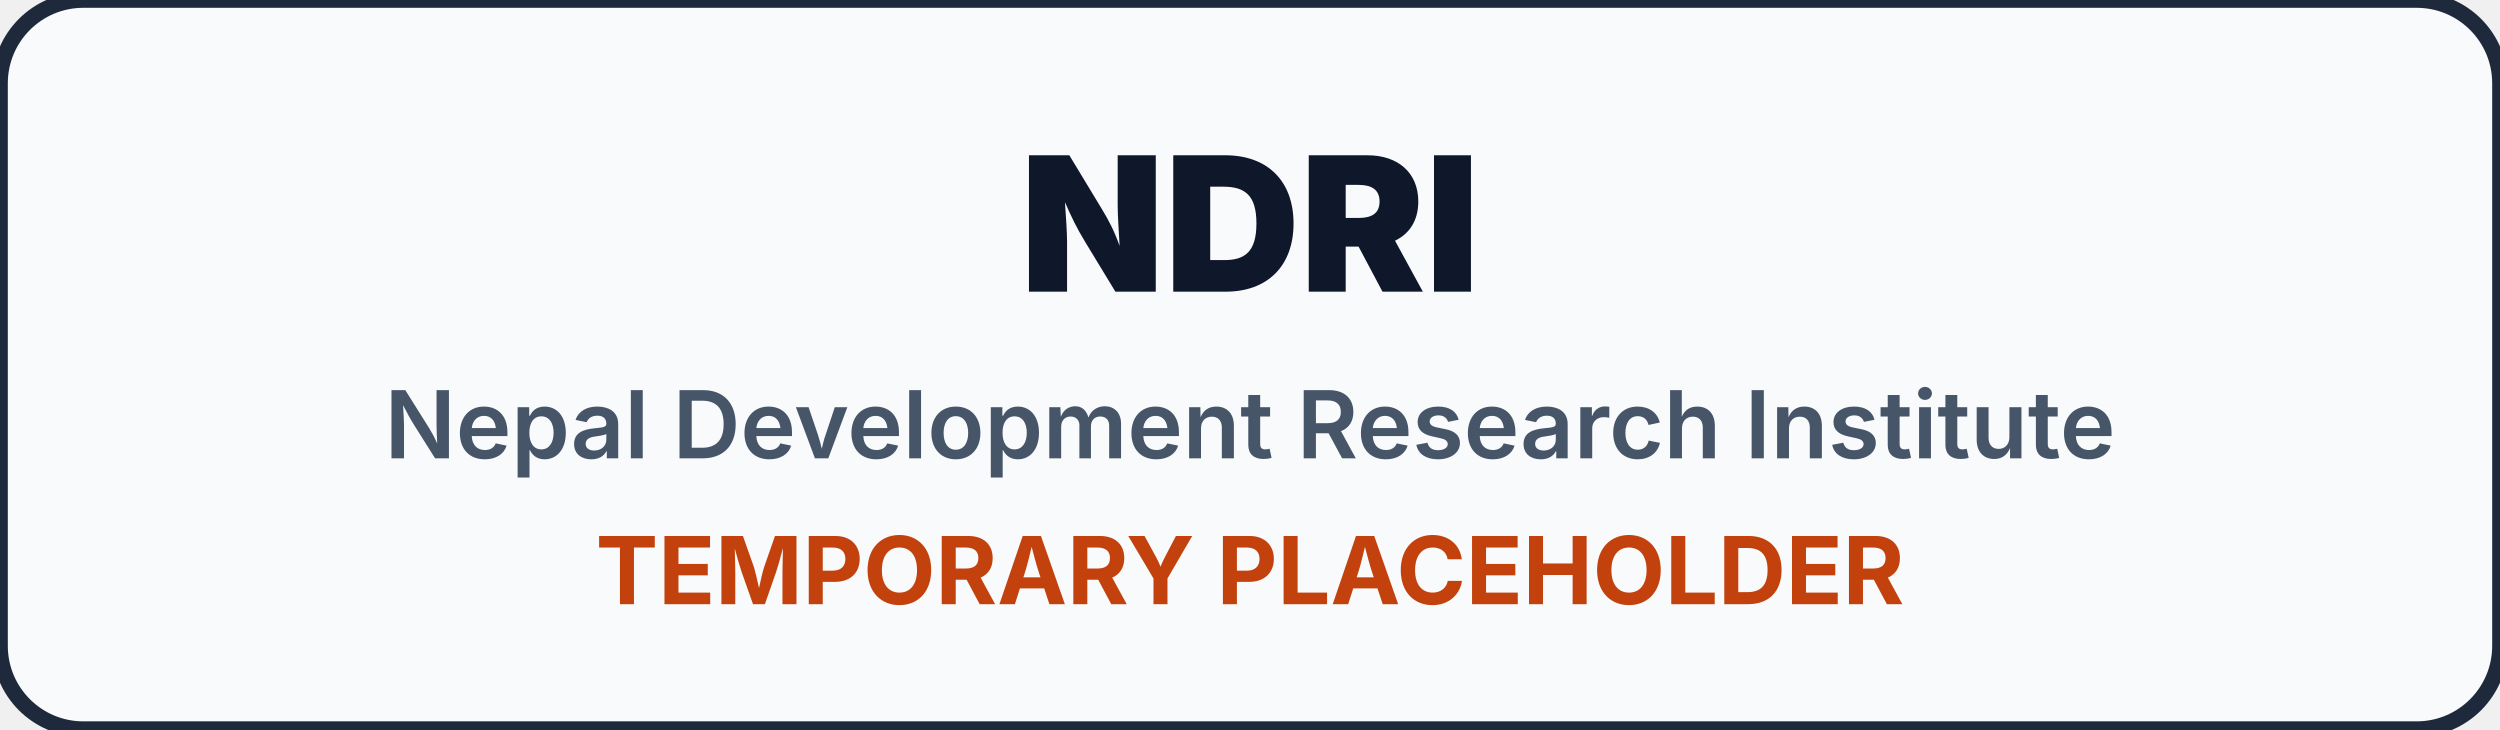
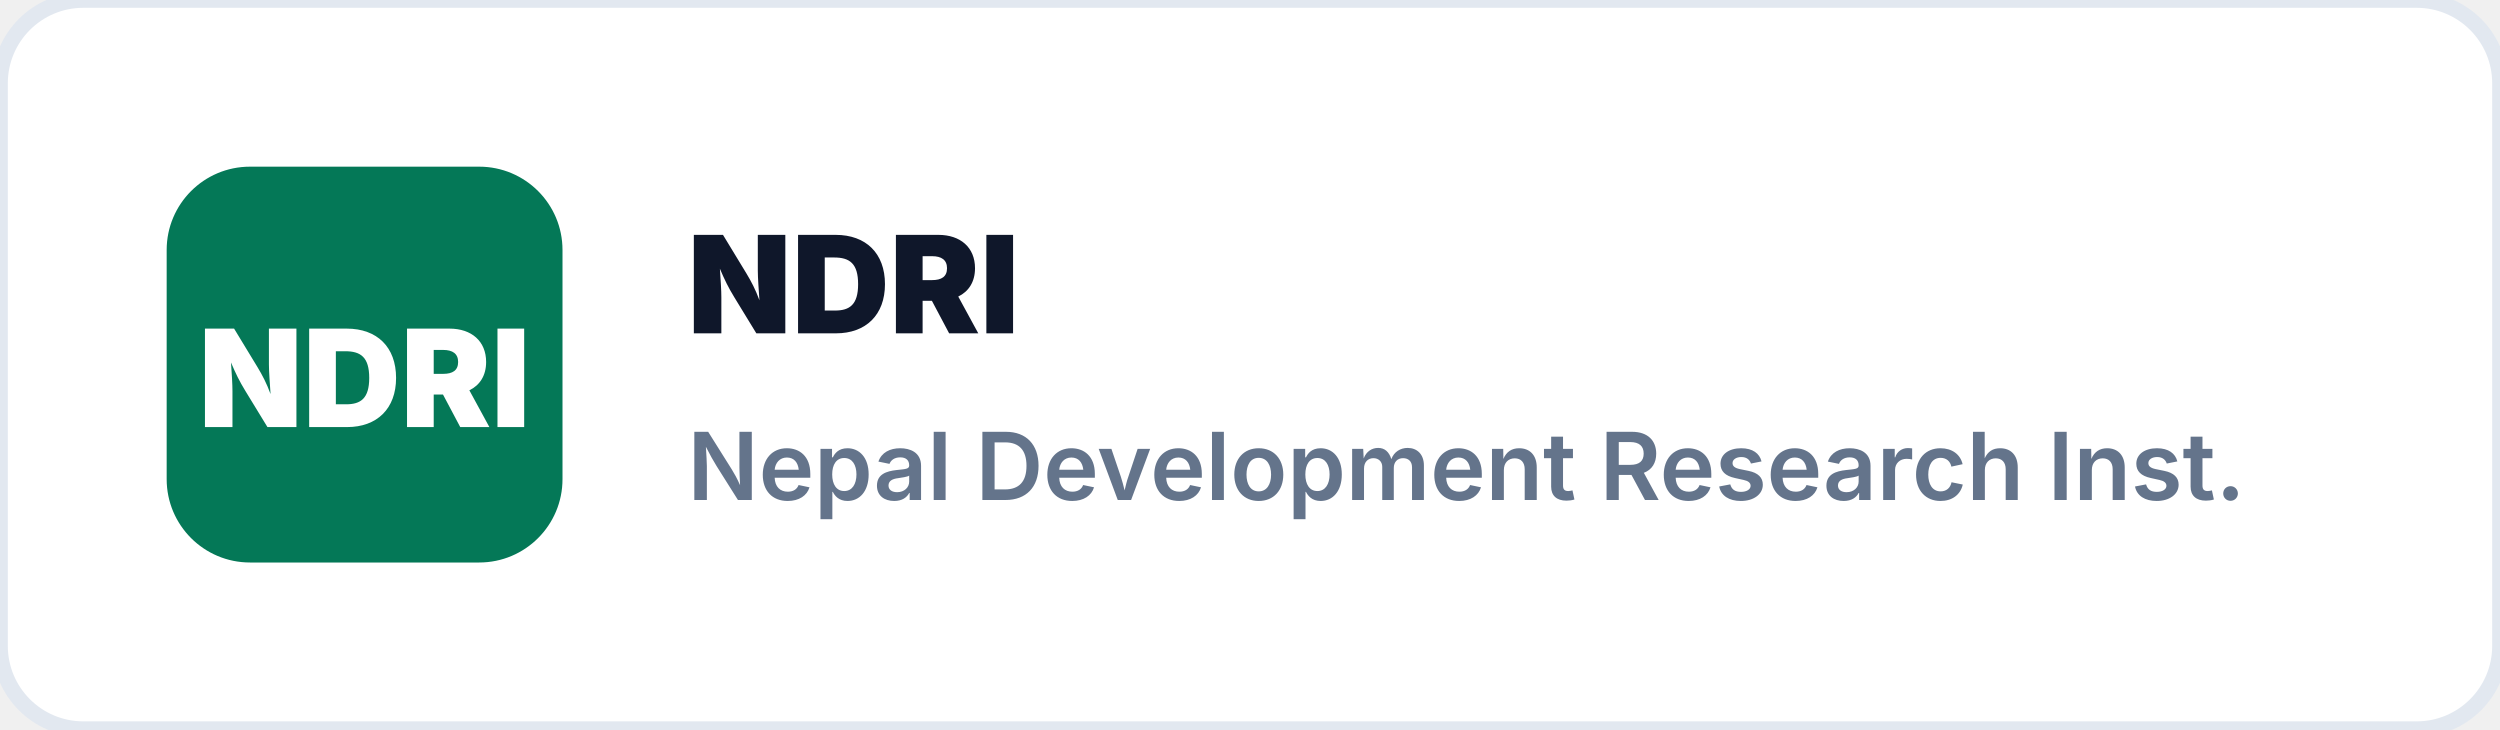
<svg xmlns="http://www.w3.org/2000/svg" viewBox="0 0 240 70" width="240" height="70">
-   <rect width="240" height="70" rx="8" fill="#f8fafc" stroke="#1e293b" stroke-width="1.5" />
-   <text x="120" y="28" font-family="'Inter', Arial, sans-serif" font-size="18" font-weight="900" fill="#0f172a" text-anchor="middle">NDRI</text>
-   <text x="120" y="44" font-family="'Inter', Arial, sans-serif" font-size="9" font-weight="600" fill="#475569" text-anchor="middle">Nepal Development Research Institute</text>
-   <text x="120" y="58" font-family="'Inter', Arial, sans-serif" font-size="9" font-weight="700" fill="#c2410c" text-anchor="middle">TEMPORARY PLACEHOLDER</text>
+   <rect width="240" height="70" rx="8" fill="#ffffff" stroke="#e2e8f0" stroke-width="1.5" />
+   <rect x="16" y="16" width="38" height="38" rx="8" fill="#047857" />
+   <text x="35" y="41" font-family="'Inter', Arial, sans-serif" font-size="13" font-weight="900" fill="#ffffff" text-anchor="middle">NDRI</text>
+   <text x="66" y="32" font-family="'Inter', Arial, sans-serif" font-size="13" font-weight="900" fill="#0f172a">NDRI</text>
+   <text x="66" y="48" font-family="'Inter', Arial, sans-serif" font-size="9" font-weight="600" fill="#64748b">Nepal Development Research Inst.</text>
</svg>
